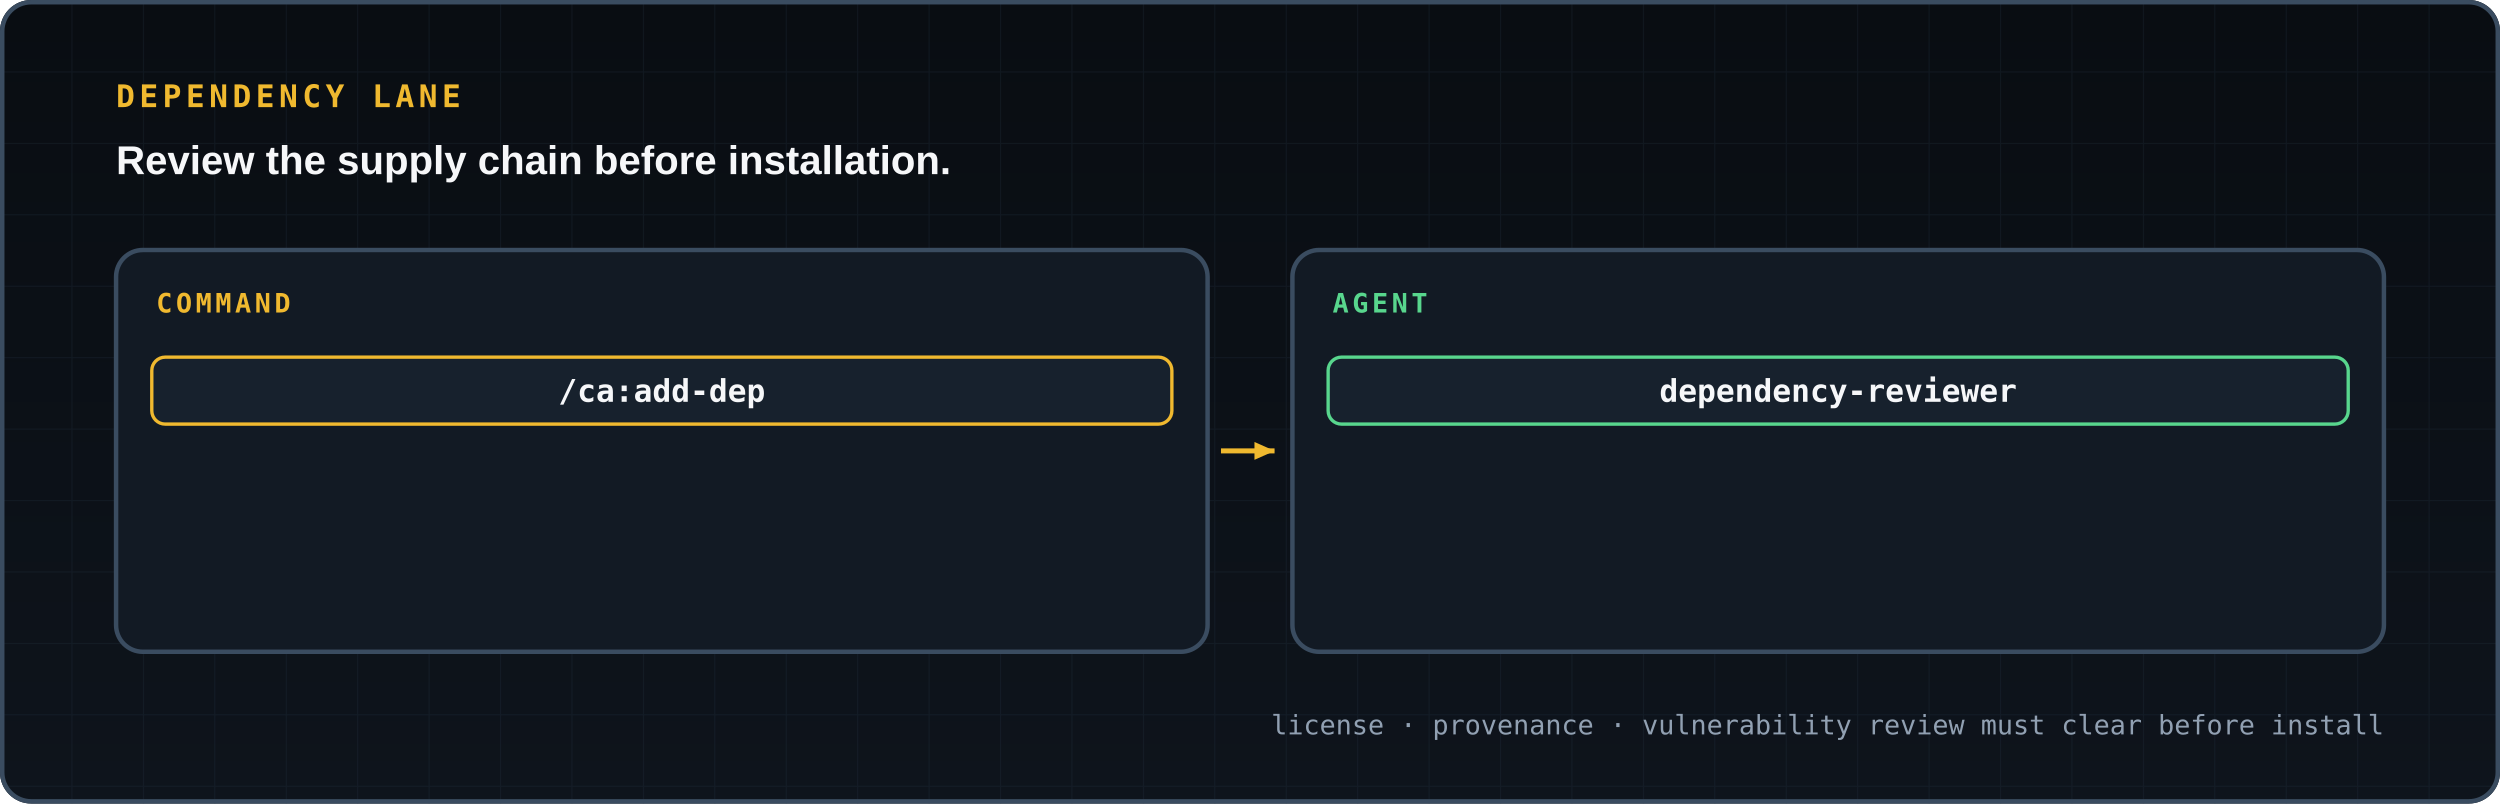
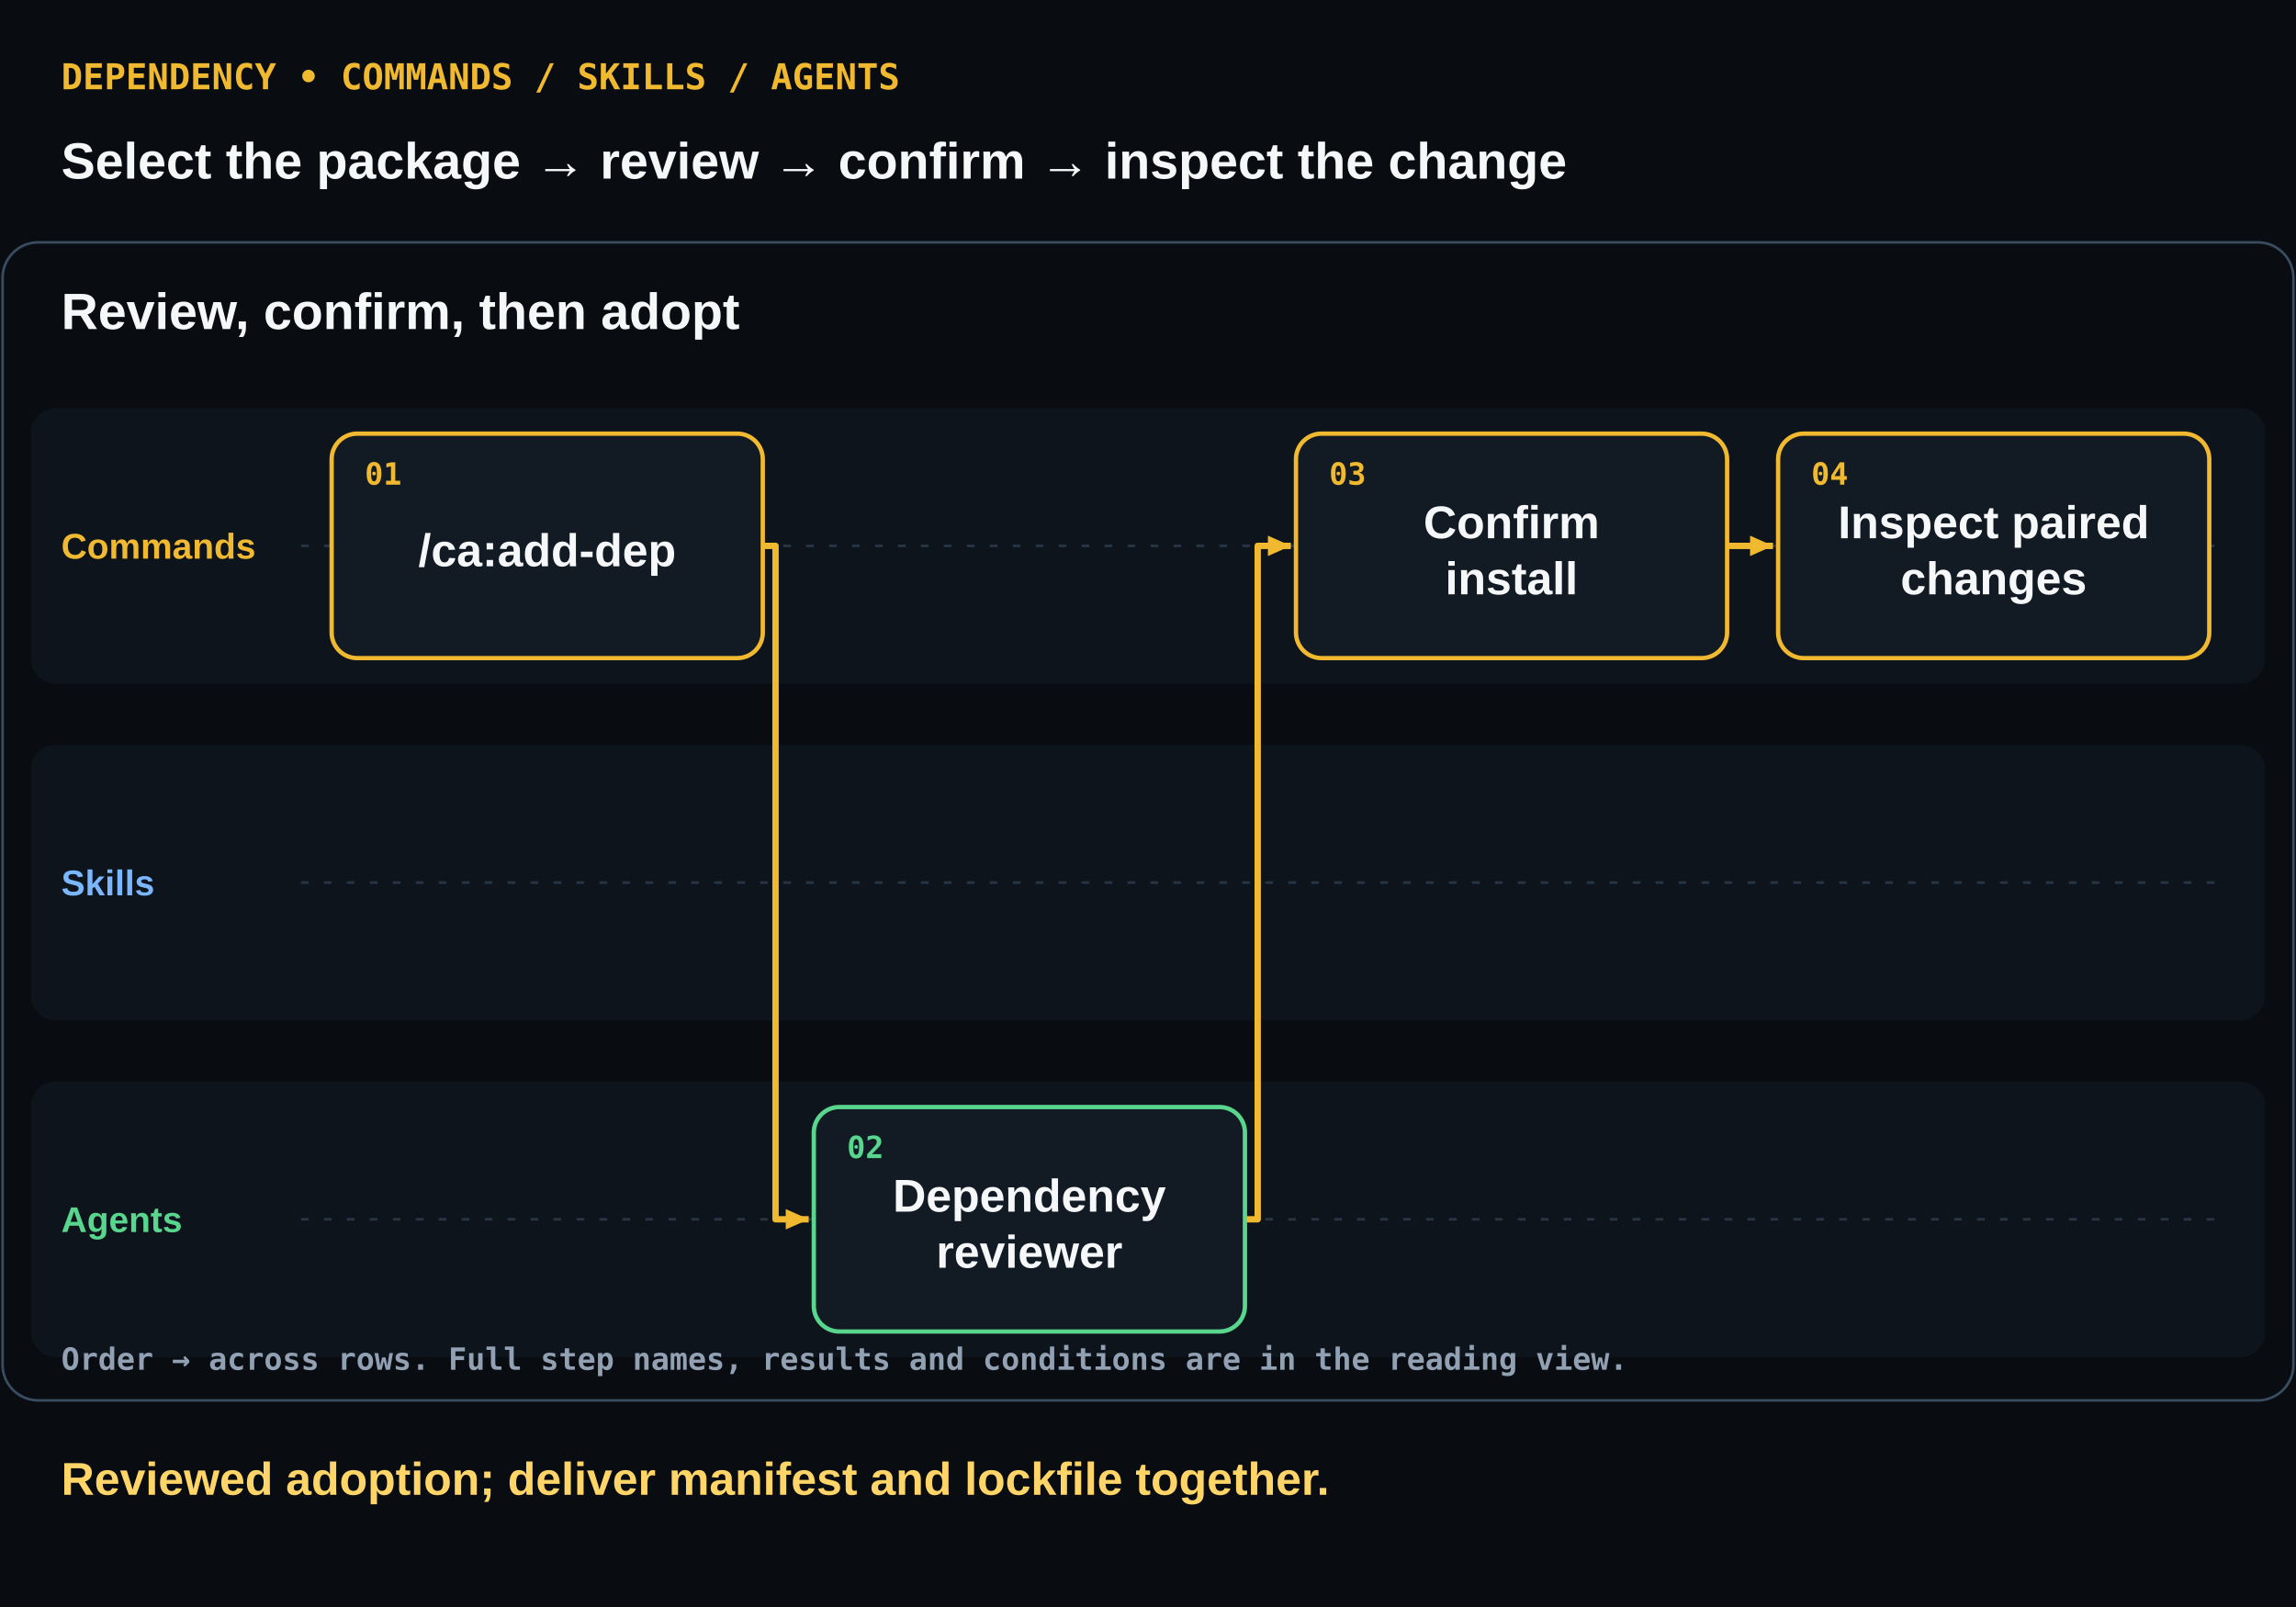
- <svg xmlns="http://www.w3.org/2000/svg" viewBox="0 0 1120 360" role="img" data-diagram-system="ca-v2">
-   <defs>
-     <linearGradient id="canvas" x1="0" y1="0" x2="0" y2="1">
-       <stop stop-color="#090d12" />
-       <stop offset="1" stop-color="#0e141c" />
-     </linearGradient>
-     <pattern id="grid" width="32" height="32" patternUnits="userSpaceOnUse">
-       <path d="M32 0H0V32" fill="none" stroke="#273647" stroke-width="1" stroke-opacity=".24" />
-     </pattern>
-     <marker id="arrow" markerUnits="userSpaceOnUse" viewBox="0 0 9 8" markerWidth="9" markerHeight="8" refX="9" refY="4" orient="auto">
-       <path d="M0 0L9 4L0 8Z" fill="context-stroke" />
-     </marker>
-   </defs>
-   <rect width="1120" height="360" rx="14" fill="url(#canvas)" />
-   <rect width="1120" height="360" rx="14" fill="url(#grid)" />
-   <rect x="1" y="1" width="1118" height="358" rx="13" fill="none" stroke="#3a4c60" stroke-width="2" />
-   <text x="52" y="48" font-family="JetBrains Mono Variable, Consolas, Cascadia Mono, monospace" font-size="14" font-weight="750" fill="#f0b92f" text-anchor="start" letter-spacing="2" data-max-width="1044">DEPENDENCY LANE</text>
-   <text x="52" y="78" font-family="Manrope Variable, Segoe UI, Arial, sans-serif" font-size="18" font-weight="700" fill="#f6f7f9" text-anchor="start" data-max-width="1044">Review the supply chain before installation.</text>
-   <rect x="52" y="112" width="489" height="180" rx="12" fill="#121a24" stroke="#3a4c60" stroke-width="2" />
-   <text x="70" y="140" font-family="JetBrains Mono Variable, Consolas, Cascadia Mono, monospace" font-size="12" font-weight="750" fill="#f0b92f" text-anchor="start" letter-spacing="1.6" data-label-kind="annotation" data-max-width="1026">COMMAND</text>
-   <rect x="68" y="160" width="457" height="30" rx="6" fill="#17212d" stroke="#f0b92f" stroke-width="1.5" />
-   <text x="296.5" y="180" font-family="JetBrains Mono Variable, Consolas, Cascadia Mono, monospace" font-size="14" font-weight="650" fill="#f6f7f9" text-anchor="middle" data-max-width="447">/ca:add-dep</text>
-   <path d="M547 202 L571 202" fill="none" stroke="#f0b92f" stroke-width="2.25" marker-end="url(#arrow)" />
-   <rect x="579" y="112" width="489" height="180" rx="12" fill="#121a24" stroke="#3a4c60" stroke-width="2" />
-   <text x="597" y="140" font-family="JetBrains Mono Variable, Consolas, Cascadia Mono, monospace" font-size="12" font-weight="750" fill="#58d68d" text-anchor="start" letter-spacing="1.6" data-label-kind="annotation" data-max-width="499">AGENT</text>
-   <rect x="595" y="160" width="457" height="30" rx="6" fill="#17212d" stroke="#58d68d" stroke-width="1.5" />
-   <text x="823.5" y="180" font-family="JetBrains Mono Variable, Consolas, Cascadia Mono, monospace" font-size="14" font-weight="650" fill="#f6f7f9" text-anchor="middle" data-max-width="447">dependency-reviewer</text>
-   <text x="1068" y="329" font-family="JetBrains Mono Variable, Consolas, Cascadia Mono, monospace" font-size="12" font-weight="500" fill="#91a0b2" text-anchor="end" data-label-kind="annotation" data-max-width="1044">license · provenance · vulnerability review must clear before install</text>
+ <svg xmlns="http://www.w3.org/2000/svg" viewBox="0 0 900 630" role="img" data-diagram-system="ca-v2" data-execution-map="dependency">
+   <rect width="900" height="630" fill="#090d12" />
+   <text x="24" y="35" font-family="JetBrains Mono Variable, Consolas, Cascadia Mono, monospace" font-size="14" font-weight="600" fill="#f0b92f" text-anchor="start" data-max-width="852">DEPENDENCY • COMMANDS / SKILLS / AGENTS</text>
+   <text x="24" y="70" font-family="Manrope Variable, Segoe UI, Arial, sans-serif" font-size="20" font-weight="650" fill="#f6f7f9" text-anchor="start" data-max-width="852">Select the package → review → confirm → inspect the change</text>
+   <svg x="0" y="94" width="900" height="456" viewBox="0 0 900 456" role="img" data-diagram-system="ca-v2" data-execution-chapter="adopt">
+     <defs>
+       <marker id="asset-dependency-adopt-arrow" markerUnits="userSpaceOnUse" viewBox="0 0 9 8" markerWidth="9" markerHeight="8" refX="9" refY="4" orient="auto">
+         <path d="M0 0L9 4L0 8Z" fill="#f0b92f" />
+       </marker>
+     </defs>
+     <rect x="1" y="1" width="898" height="454" rx="14" fill="#090d12" stroke="#3a4c60" />
+     <text x="24" y="35" font-family="Manrope Variable, Segoe UI, Arial, sans-serif" font-size="20" font-weight="650" fill="#f6f7f9" text-anchor="start" data-max-width="760">Review, confirm, then adopt</text>
+     <rect x="12" y="66" width="876" height="108" rx="10" fill="#0e141c" />
+     <path d="M118 120H874" fill="none" stroke="#273647" stroke-dasharray="3 6" />
+     <text x="24" y="125" font-family="Manrope Variable, Segoe UI, Arial, sans-serif" font-size="14" font-weight="650" fill="#f0b92f" text-anchor="start" data-max-width="91">Commands</text>
+     <rect x="12" y="198" width="876" height="108" rx="10" fill="#0e141c" />
+     <path d="M118 252H874" fill="none" stroke="#273647" stroke-dasharray="3 6" />
+     <text x="24" y="257" font-family="Manrope Variable, Segoe UI, Arial, sans-serif" font-size="14" font-weight="650" fill="#7ab7ff" text-anchor="start" data-max-width="91">Skills</text>
+     <rect x="12" y="330" width="876" height="108" rx="10" fill="#0e141c" />
+     <path d="M118 384H874" fill="none" stroke="#273647" stroke-dasharray="3 6" />
+     <text x="24" y="389" font-family="Manrope Variable, Segoe UI, Arial, sans-serif" font-size="14" font-weight="650" fill="#58d68d" text-anchor="start" data-max-width="91">Agents</text>
+     <path data-map-edge="dep-entry:dep-reviewer" data-relation="dispatch" d="M299 120H304V384H317" fill="none" stroke="#f0b92f" stroke-width="2.5" stroke-linejoin="round" marker-end="url(#asset-dependency-adopt-arrow)" />
+     <path data-map-edge="dep-reviewer:dep-confirm" data-relation="return" d="M488 384H493V120H506" fill="none" stroke="#f0b92f" stroke-width="2.5" stroke-linejoin="round" marker-end="url(#asset-dependency-adopt-arrow)" />
+     <path data-map-edge="dep-confirm:dep-change" data-relation="sequence" d="M677 120H682V120H695" fill="none" stroke="#f0b92f" stroke-width="2.5" stroke-linejoin="round" marker-end="url(#asset-dependency-adopt-arrow)" />
+     <g data-map-node="dep-entry" data-role="command">
+       <rect x="130" y="76" width="169" height="88" rx="10" fill="#121a24" stroke="#f0b92f" stroke-width="1.7" />
+       <text x="143" y="96" font-family="JetBrains Mono Variable, Consolas, Cascadia Mono, monospace" font-size="12" font-weight="600" fill="#f0b92f" text-anchor="start" data-max-width="147" data-label-kind="annotation">01</text>
+       <text x="214.5" y="128" font-family="Manrope Variable, Segoe UI, Arial, sans-serif" font-size="18" font-weight="650" fill="#f6f7f9" text-anchor="middle" data-max-width="153">/ca:add-dep</text>
+     </g>
+     <g data-map-node="dep-reviewer" data-role="agent">
+       <rect x="319" y="340" width="169" height="88" rx="10" fill="#121a24" stroke="#58d68d" stroke-width="1.7" />
+       <text x="332" y="360" font-family="JetBrains Mono Variable, Consolas, Cascadia Mono, monospace" font-size="12" font-weight="600" fill="#58d68d" text-anchor="start" data-max-width="147" data-label-kind="annotation">02</text>
+       <text x="403.5" y="381" font-family="Manrope Variable, Segoe UI, Arial, sans-serif" font-size="18" font-weight="650" fill="#f6f7f9" text-anchor="middle" data-max-width="153">Dependency</text>
+       <text x="403.5" y="403" font-family="Manrope Variable, Segoe UI, Arial, sans-serif" font-size="18" font-weight="650" fill="#f6f7f9" text-anchor="middle" data-max-width="153">reviewer</text>
+     </g>
+     <g data-map-node="dep-confirm" data-role="command">
+       <rect x="508" y="76" width="169" height="88" rx="10" fill="#121a24" stroke="#f0b92f" stroke-width="1.7" />
+       <text x="521" y="96" font-family="JetBrains Mono Variable, Consolas, Cascadia Mono, monospace" font-size="12" font-weight="600" fill="#f0b92f" text-anchor="start" data-max-width="147" data-label-kind="annotation">03</text>
+       <text x="592.5" y="117" font-family="Manrope Variable, Segoe UI, Arial, sans-serif" font-size="18" font-weight="650" fill="#f6f7f9" text-anchor="middle" data-max-width="153">Confirm</text>
+       <text x="592.5" y="139" font-family="Manrope Variable, Segoe UI, Arial, sans-serif" font-size="18" font-weight="650" fill="#f6f7f9" text-anchor="middle" data-max-width="153">install</text>
+     </g>
+     <g data-map-node="dep-change" data-role="command">
+       <rect x="697" y="76" width="169" height="88" rx="10" fill="#121a24" stroke="#f0b92f" stroke-width="1.7" />
+       <text x="710" y="96" font-family="JetBrains Mono Variable, Consolas, Cascadia Mono, monospace" font-size="12" font-weight="600" fill="#f0b92f" text-anchor="start" data-max-width="147" data-label-kind="annotation">04</text>
+       <text x="781.5" y="117" font-family="Manrope Variable, Segoe UI, Arial, sans-serif" font-size="18" font-weight="650" fill="#f6f7f9" text-anchor="middle" data-max-width="153">Inspect paired</text>
+       <text x="781.5" y="139" font-family="Manrope Variable, Segoe UI, Arial, sans-serif" font-size="18" font-weight="650" fill="#f6f7f9" text-anchor="middle" data-max-width="153">changes</text>
+     </g>
+     <text x="24" y="443" font-family="JetBrains Mono Variable, Consolas, Cascadia Mono, monospace" font-size="12" font-weight="600" fill="#91a0b2" text-anchor="start" data-max-width="852" data-label-kind="annotation">Order → across rows. Full step names, results and conditions are in the reading view.</text>
+   </svg>
+   <text x="24" y="586" font-family="Manrope Variable, Segoe UI, Arial, sans-serif" font-size="18" font-weight="650" fill="#ffd568" text-anchor="start" data-max-width="852">Reviewed adoption; deliver manifest and lockfile together.</text>
</svg>
